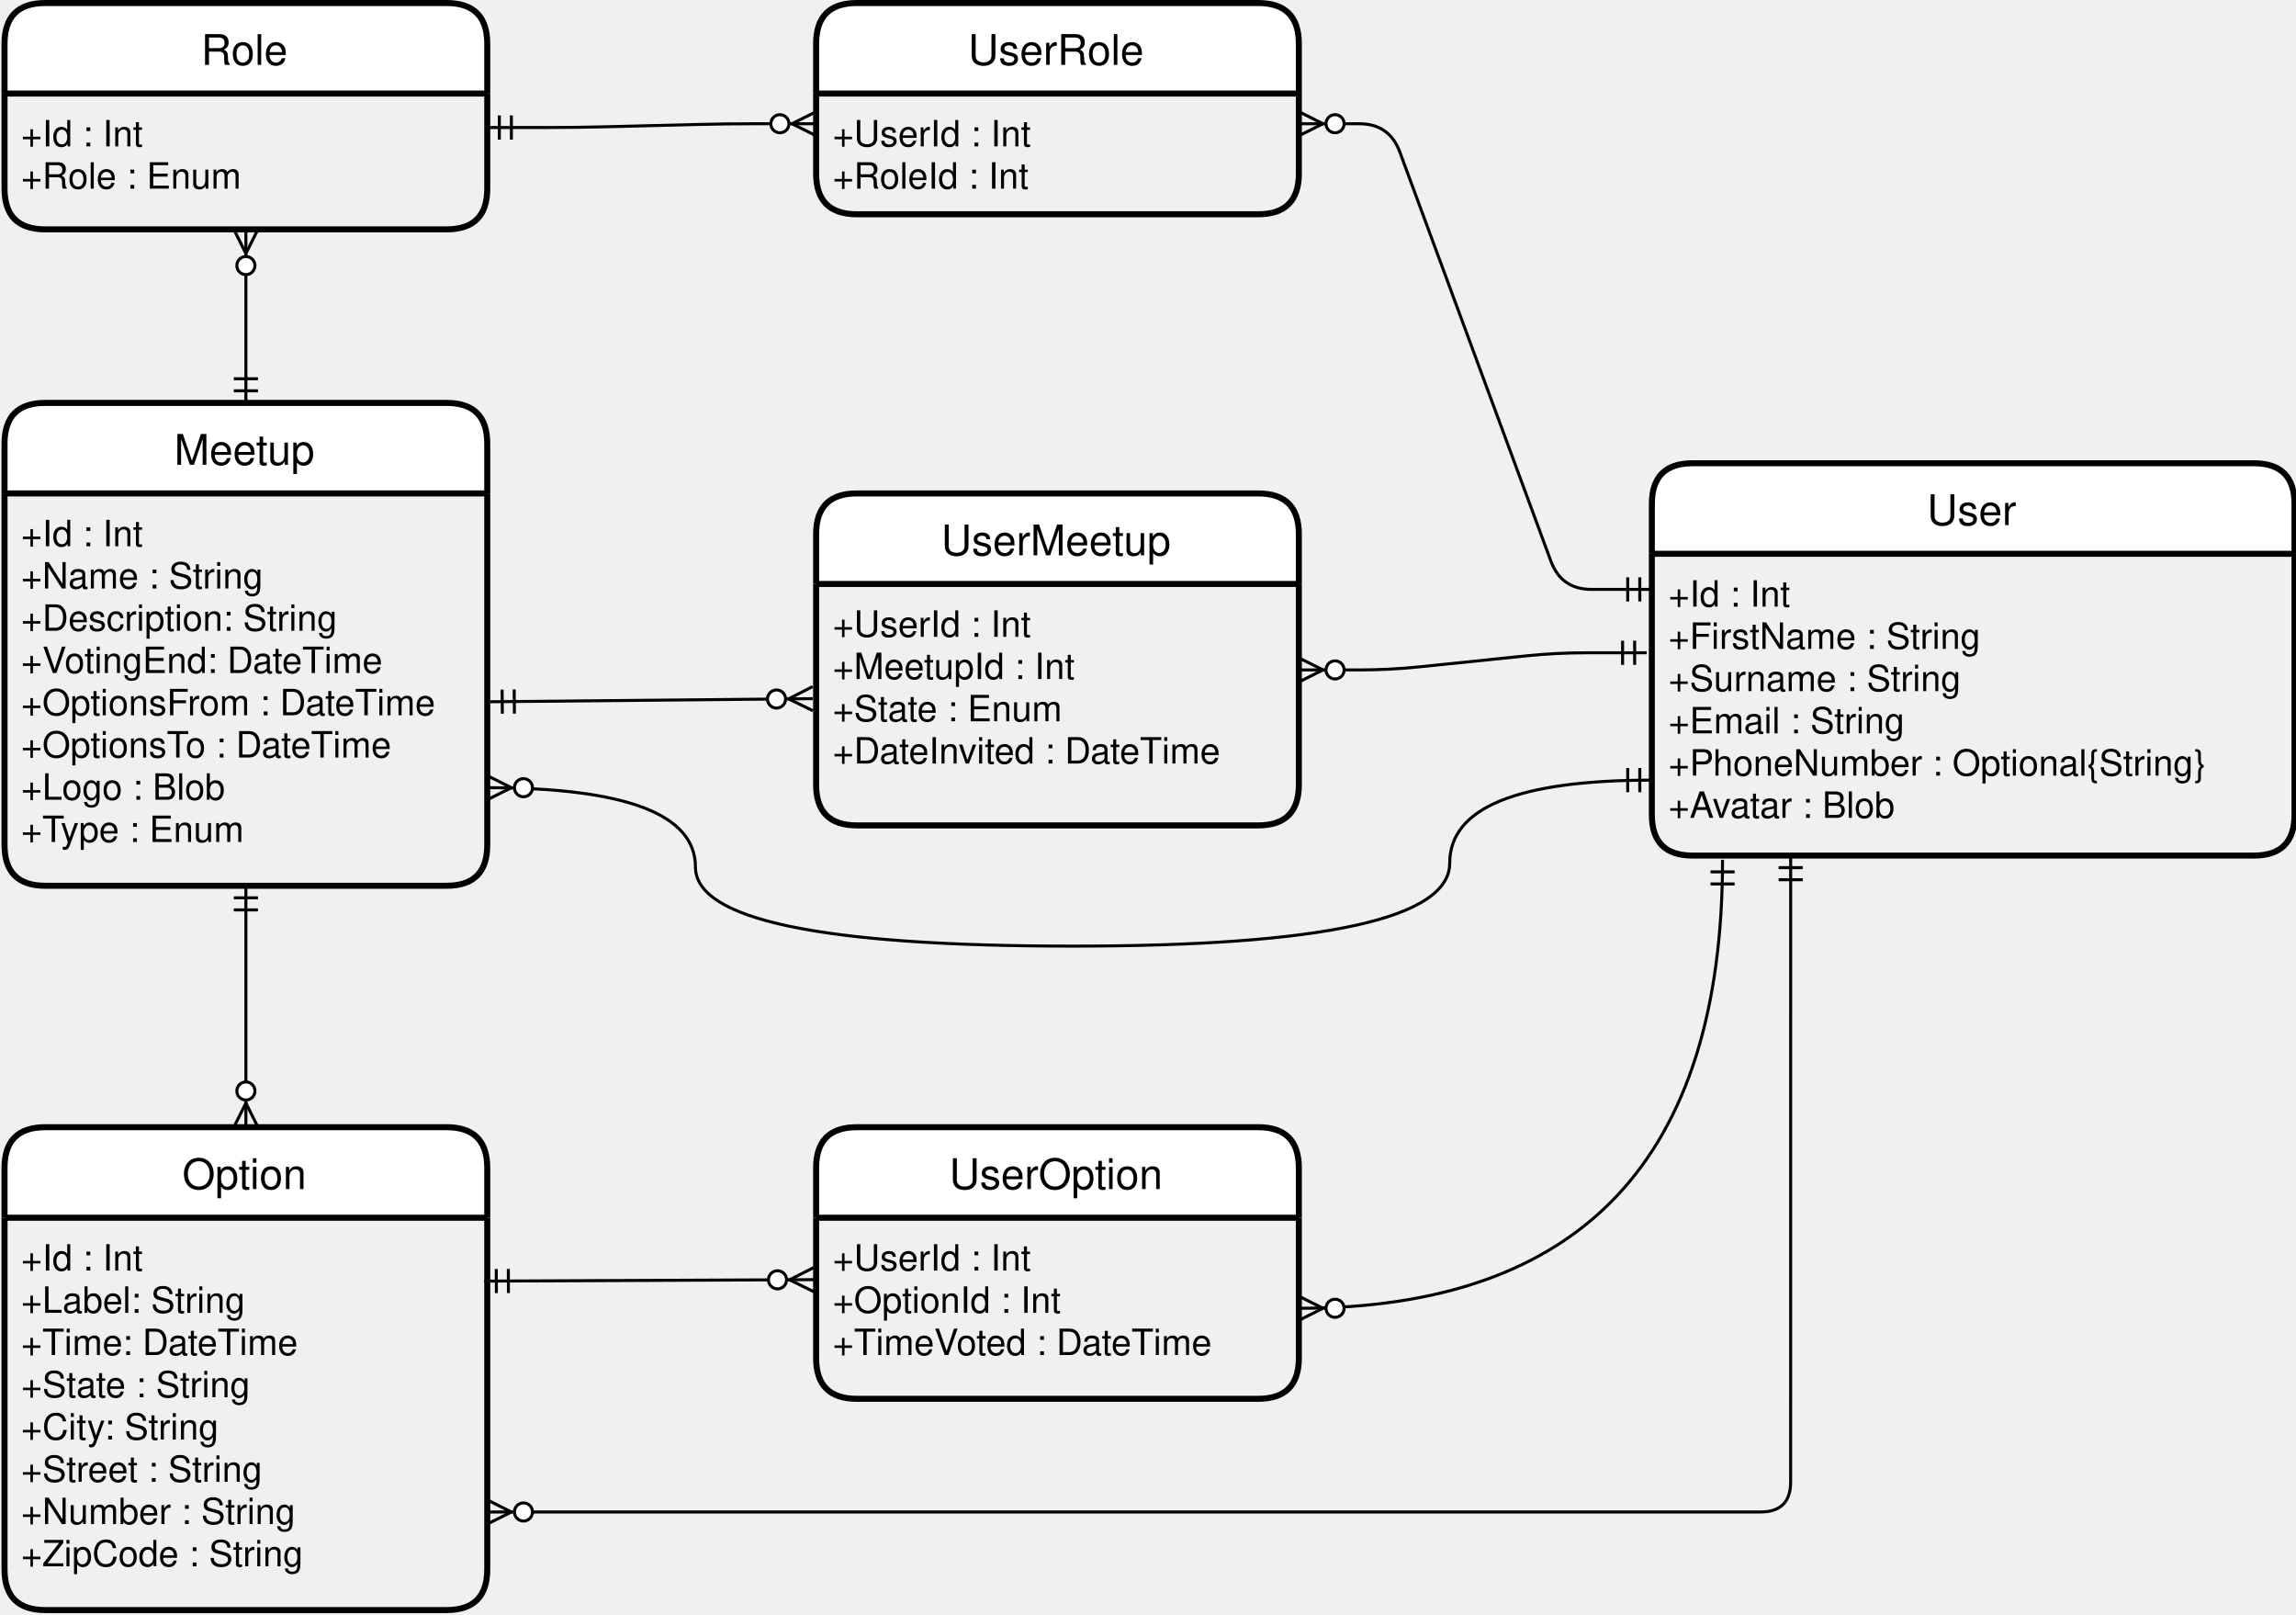
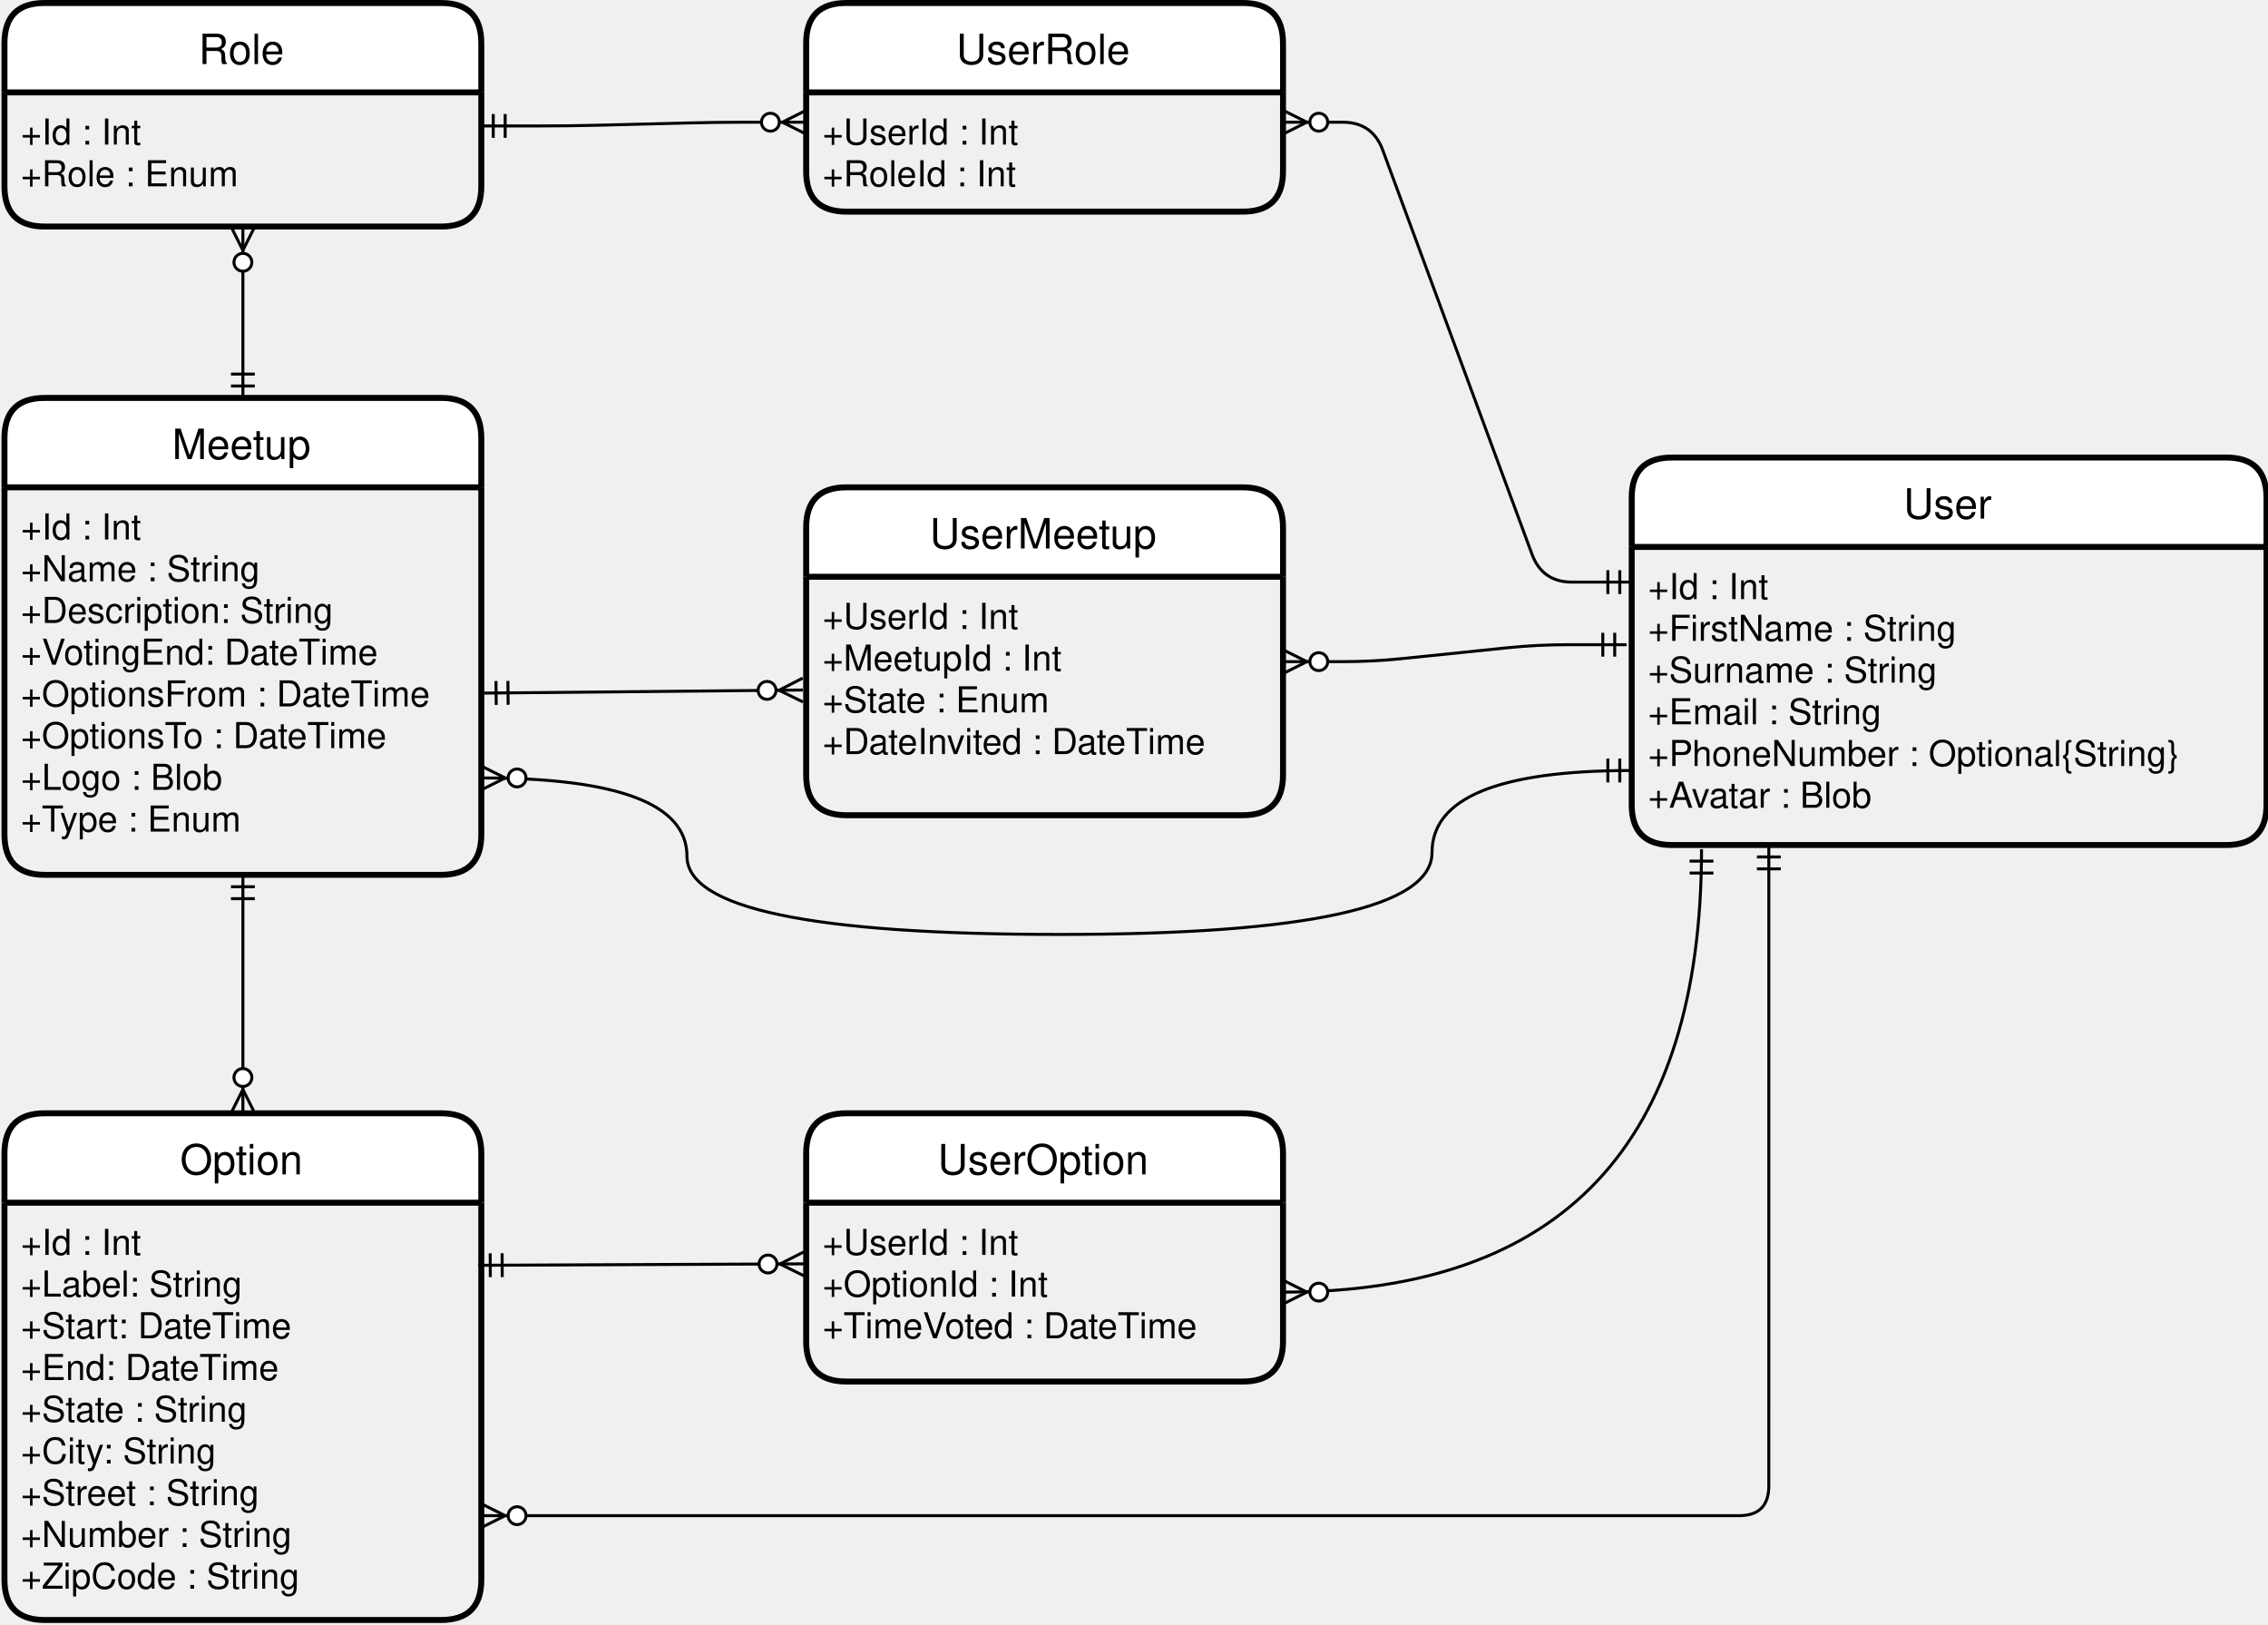
- <svg xmlns="http://www.w3.org/2000/svg" version="1.1" width="761px" height="535px" viewBox="-0.5 -0.5 761 535" content="&lt;mxfile&gt;&lt;diagram id=&quot;qpHwL6lYlgbWK6rxYiJI&quot; name=&quot;Page-1&quot;&gt;7ZtLU+M4EIB/TY5L+W1zhCTMUgUzFMzO7O5NxCJRjW2lZCUk/PqVbMm2ZMdxjENl2HCgUOthW/11t9QSI3scb74QsFzc4xBGI8sINyN7MrIs3zHZby7YCoHn5YI5QWEuMkvBE3qDQmgI6QqFMFUaUowjipaqcIaTBM6oIgOE4Fe12QuO1KcuwRzWBE8zENWlP1FIF7k0sPxS/idE84V8suld5jUxkI3Fl6QLEOLXisiejuwxwZjmf8WbMYz43Ml5yfvd7KgtXozAhHbqIF55DaKV+LhvS4pwIl6PbuU3p68ojkDCStezBYrCO7DFK/6MlILZL1m6XmCC3nBCQcSqTCZg1YQKFdqG0uKJ92RiLiV4lYQwFJ1eWL3oYzqyLN7FyAYl+Fcx9xbvD1PW/kF+uFGI7kBK5avIyea1IUgX2fN4AURonrC/Z6w3JEwwj0Caisr6nIppXkNC4aYiEnP8BeIYUrJlTUStF+Q9BO+OJ9T/WtJjStmiSo4UAkHsvBi6VCr7Q+h1h46Dmo5H1vVtyEQj+4r9vmXfZTELtM38c6/vwDMz2KzuiRKUzNXq7yiGee0EUJiVlHqmVwqL0ZtGGCO63V3LZBDS1gG+ruJnpqi2Jv+i5Zg5nrY2GuKSggi+0AKyMY4wI2KS4Iz9FxRFmihdghkb+S7rNXE0fDmcHBTE3MeVeADFS8kneC6gJpjNW6XMiJPk7sHR78yjANDuyp89AH+WXePvr5Qr7+xhBvQw7CuqLsZy6ipm6jyWip1DXcwNIin9CuJ2P/G0Ism+NtMYoKi1xcOCGarmMfIoxxjyr0UXf6L2ulozayw7XEf4+dN4jMIk3+MxmnEyhsCpHrG4x7hnUWG1PPuNIf2Gbfuq33C7hgZzCEVfNvkNrus235Fz0NZCXYFMk1Ws1vN1y22yRhSWg5Rrmc9i5EFnGA5cFgQDqF4+S7Px8+7j+DbeeftxOYSezZqeO5h4jkFbC26qP/CnNuDCRAY34CG2lbbXoFht5vUJW9BYWiZMwiueimHF6eMbJPg7vgfJVtpsWReDJPyW64iNJnXESLjJfrKh2Kv/zYR/GBeG4UvJP3xiLxzflYLJRkx1XtrK0gZR3ttknT1Rzvu6tinKZVdeqPZ8gIQxl9ltObYu3GnEKV6RmZgsX/hr9vlzKH24CJAwVDJSdQCqGjeawrUUEhgBitZqJquJA/GMB4y46UlfUqAjidO3D/kXiV7VzJM2kO2oTsnW1xP5NNQGyrAsPrwbqfUkV41UPsHSxzMlIbp9zCYKJ9OypuYAjsSzADLDOVCItK2gnUhpCqZqBbbr7bOCJm6bAO/EstwQnjTLrrcHwa4su8aHsey4p+J1yzWTAh7zmgp6e7Dr7Rll0utkaDJdFQLP70mTPpCrL8MGpKmDZxyWJpWabhHd1XyZY/XxZTtJq1IlV6snQ5VlaTCYZj+qnEttE+AejSq3vrVrjbeY0AWe82zc8WLtgdxp4XP/GjJ6zh4pdwR8n7oi62JLKUO6DKrVYXcG896RVvrLk6HYM9RVYy2DcGyKGRJgW2m25A3SlqWBvjoVcXfnCkBr7xhGa3tL/44D29tOoBlp/oW9TbZpl37UQKAsuLn1VG2/MJcLtn+tmEzP7Vgfi+5tfOapGZ9vGY2sHWx8RXpBxiJ97zeQ8XnaHtN1FeN4N+xeh8zFR8enXZx2TV4YF6ZZNZQLI0tdHmYsSsjqbQAnt4byHM0A9KDR1QA8Tz1kdY5lAFrC1rWGNQC/flz7iKN64vT/lXXfCXzvez6BfyG26/sSsr67G+quCVm/KTXQegifK33XKZkGw+lm0euKKwAfPHPuDKGo+q77fLR9FAMs7ll+yEU7/+CLdnsvwExgOiMoPxPd2egHpkw2TcK2S3n5iVp6Q3A8qp+YNbT8jve0u2NropF6PUY5oNsudefyO3uU075jF9QjOj9iPUf1Y5yfHxDWh1BtY1jfd4DONa/X/8bmFxwvoA+hog8/Ci+3fTKFWBy27D8b1I5oih3nu45ohIkoaUhB7slsBB19I9g3E+JqA9n6QMMl04OmK3ItyYqPOrwuaVITFlbn6xZVcEW396XCJW9VBoMzg+9nUB5AniyDZk8G1eMY09xzuWLI2xBnMA8HkxXLf43Lm5f/X2hP/wM=&lt;/diagram&gt;&lt;/mxfile&gt;">
+ <svg xmlns="http://www.w3.org/2000/svg" version="1.1" width="761px" height="545px" viewBox="-0.5 -0.5 761 545" content="&lt;mxfile&gt;&lt;diagram id=&quot;qpHwL6lYlgbWK6rxYiJI&quot; name=&quot;Page-1&quot;&gt;7VvbUuM4EP2aPC7lu80jJGGWKpihYHZmd99ELBLV2FZKVkLC169kS7YlO7YTHCrDhgcKtW6W+pxuqVuM7HG8+ULAcnGPQxiNLCPcjOzJyLI8z2e/uWArBXYumBMU5iKzFDyhNyiEhpCuUAhTpSHFOKJoqQpnOEngjCoyQAh+VZu94EiddQnmsCZ4moGoLv2JQrrIpYHll/I/IZov5Mymd5nXxEA2FitJFyDErxWRPR3ZY4Ixzf+KN2MY8b2T+5L3u9lRW3wYgQnt1UF88hpEK7G4b0uKcCI+j27lmtNXFEcgYaXr2QJF4R3Y4hWfI6Vg9kuWrheYoDecUBCxKpMJWDWhQoW2obR44j2ZmEsJXiUhDEWnF1Yv+piOLItvMbJBCf5V7L3F+8OUtX+QCzcK0R1IqfwUudm8NgTpIpuPF0CE5gn7e8Z6Q8IE8wikqais76nY5jUkFG4qIrHHXyCOISVb1kQiPsh7CLw7nlD/a4keU8oWVeT4QggEYufF0KVS2R9Crzt0HNR0PLKub0MmGtlX7PctW5fljSzbzJd7fQeeGWGzuidKUDJXq5+4SvPqCaDwO4qh2mCahG3VrD+FxexNM4wR3bbNTyCkrQN8XcXPTJFtTf5FyzEzTG1tNApIlETwhRYgHOMIM8RMEpxx4wVFkSZKl2DGRr7Lek0cDd4cvBxIiJmXKzEBxUuJX/BcgJ5gtm+V8jLTQobsDrj6vfEqAGr3xaczAD4tu4bPv1KuvLMFGtACsVVUTZDl1FVsmXaDiu0hVOzsa4JuEEnpVxC324mnFUm62kxjgKLWFg8LRlTNYuRekGHIvxZd/Ina62rN2Fh2uI7w86exGAUl32MxmuFkDAGnukfjFuOeeYXV8mw3hrQbtu2rdsPt6xrMIRR92WQ3uK7bbEeOg7YW6glkmqxitZ6fW26TNaKwHKQ8y3wWkge9wbDnsSAYQPVyLo3j59vJ8Tne+3pyOYSezZqee1A8h0FbC07VH/hTE7igyOAE9oZQrNegWG3n9Q1b0FgyEybhFQ/VsOL08Q0S/B3fg2QrOVvWxSAJv+U6YqNJHTEk3GQ/2VDs0/9mwj+MC8PwpeQfvrEXju9KwWQjtjovbWVpgyjvbbLOnijnfV3bFOWyKy9Uez5AwjCX8bYcWxfuJHGKV2QmNssX9potfw6lDRcOEoZKxKoOgKrGjSZ3LYUERoCitRrpasKBmOMBI049aUsK6EjE6deHfEWiVzUypQ1kO6pRsvXzRL4NtYEyWBYL74fUehCshlS+wdLGMyUhun3MNgon07KmZgCOhGcByAzOgYJI2wraESmpYKossF2viwVNuG0CeC8sywvhSWPZ9Tog2BfLrvFhWHbcU7G65ZlJAR6zmgr0OmB3sGWUQa+TQZPpqiDw9NhuXzTpA7n6MWxANPWwjMOiSUVNP4/uarbMsQ6xZTuRVkWVPK2eDKosSwODaR6GKudSuwS4R0OVW7/atfpbTOgCz3k07ni+dk/cae6z+wwZPWdTyhsBv6euyLq4UkqXLp1qddidzvxgTyvt5cmg2DPUU2MtgnBsFDNIgG2l2ZI3SFuOBvrpVPjdnScArb1jGK3tLX0de7a3nUAjab7CgynbdEs/qiNQDtycPVXuF3S5YPfXCmUOvI4dwuiDyWeeGvl8y2jE2t7kK8IL0hfpd7+ByOdpd0zXVcjxbrB7PSIXH+2fduG0b/DCuDDNKlEujCx0uR9ZFJd1MAFO7gzlORoBdKfRlwCepyZZnWMRQAvYutawBPDr6dpHHNUDp/+vqPtOwB/8DijwL8R1vSsg67u7Qd03IOs3hQZak/C50ndlyTQwnG4Uva64AuCDR86dIRRVv3WfU9tHIWDxDrMzmz1ERsTf+yFe5wOYCUxnBOU50Z2NfmDKZB2P8vKMWnpDcDyqZ8waWn7HHe3u2JlopD6PURJ026VuXH5ni3K8N3ZDPMAK6h6dp1jPXv0Y+fM93PoQqm10610JdK55vf43pl9wPIc+hIo+PBVeXvtkCLFItnTnBrUUTXHjfFeKRlBECUMK5J7MRdDRL4KHRkJcbSBbH2i4YHrQ9ESuJVjxUcnrEk1qwMLq/dyiClzR7X2hcIm3KgaDMwbfj0GZgDxZDJoHYlBNx5hmx+OKIV9DnIG5PzBZsfzXubx5+f+H9vQ/&lt;/diagram&gt;&lt;/mxfile&gt;">
  <defs />
  <g>
    <path d="M 161 403 L 161 386.5 Q 161 373 147.5 373 L 14.5 373 Q 1 373 1 386.5 L 1 403" fill="rgb(255, 255, 255)" stroke="rgb(0, 0, 0)" stroke-width="2" stroke-miterlimit="10" pointer-events="all" />
-     <path d="M 1 403 L 1 519.5 Q 1 533 14.5 533 L 147.5 533 Q 161 533 161 519.5 L 161 403" fill="none" stroke="rgb(0, 0, 0)" stroke-width="2" stroke-miterlimit="10" pointer-events="none" />
+     <path d="M 1 403 L 1 529.5 Q 1 543 14.5 543 L 147.5 543 Q 161 543 161 529.5 L 161 403" fill="none" stroke="rgb(0, 0, 0)" stroke-width="2" stroke-miterlimit="10" pointer-events="none" />
    <path d="M 1 403 L 161 403" fill="none" stroke="rgb(0, 0, 0)" stroke-width="2" stroke-miterlimit="10" pointer-events="none" />
    <g fill="rgb(0, 0, 0)" font-family="Helvetica" pointer-events="none" text-anchor="middle" font-size="14px">
      <text x="80.5" y="393.5">Option</text>
    </g>
    <g fill="rgb(0, 0, 0)" font-family="Helvetica" pointer-events="none" font-size="12px">
      <text x="6.5" y="420.5">+Id : Int</text>
      <text x="6.5" y="434.5">+Label: String</text>
-       <text x="6.5" y="448.5">+Time: DateTime</text>
-       <text x="6.5" y="462.5">+State : String</text>
-       <text x="6.5" y="476.5">+City: String</text>
-       <text x="6.5" y="490.5">+Street : String</text>
-       <text x="6.5" y="504.5">+Number : String</text>
-       <text x="6.5" y="518.5">+ZipCode : String</text>
+       <text x="6.5" y="448.5">+Start: DateTime</text>
+       <text x="6.5" y="462.5">+End: DateTime</text>
+       <text x="6.5" y="476.5">+State : String</text>
+       <text x="6.5" y="490.5">+City: String</text>
+       <text x="6.5" y="504.5">+Street : String</text>
+       <text x="6.5" y="518.5">+Number : String</text>
+       <text x="6.5" y="532.5">+ZipCode : String</text>
    </g>
    <path d="M 760 183 L 760 166.5 Q 760 153 746.5 153 L 560.5 153 Q 547 153 547 166.5 L 547 183" fill="rgb(255, 255, 255)" stroke="rgb(0, 0, 0)" stroke-width="2" stroke-miterlimit="10" pointer-events="none" />
    <path d="M 547 183 L 547 269.5 Q 547 283 560.5 283 L 746.5 283 Q 760 283 760 269.5 L 760 183" fill="none" stroke="rgb(0, 0, 0)" stroke-width="2" stroke-miterlimit="10" pointer-events="none" />
    <path d="M 547 183 L 760 183" fill="none" stroke="rgb(0, 0, 0)" stroke-width="2" stroke-miterlimit="10" pointer-events="none" />
    <g fill="rgb(0, 0, 0)" font-family="Helvetica" pointer-events="none" text-anchor="middle" font-size="14px">
      <text x="653" y="173.5">User</text>
    </g>
    <g fill="rgb(0, 0, 0)" font-family="Helvetica" pointer-events="none" font-size="12px">
      <text x="552.5" y="200.5">+Id : Int</text>
      <text x="552.5" y="214.5">+FirstName : String</text>
      <text x="552.5" y="228.5">+Surname : String</text>
      <text x="552.5" y="242.5">+Email : String</text>
      <text x="552.5" y="256.5">+PhoneNumber : Optional{String}</text>
      <text x="552.5" y="270.5">+Avatar : Blob</text>
    </g>
    <path d="M 430 193 L 430 176.5 Q 430 163 416.5 163 L 283.5 163 Q 270 163 270 176.5 L 270 193" fill="rgb(255, 255, 255)" stroke="rgb(0, 0, 0)" stroke-width="2" stroke-miterlimit="10" pointer-events="none" />
    <path d="M 270 193 L 270 259.5 Q 270 273 283.5 273 L 416.5 273 Q 430 273 430 259.5 L 430 193" fill="none" stroke="rgb(0, 0, 0)" stroke-width="2" stroke-miterlimit="10" pointer-events="none" />
    <path d="M 270 193 L 430 193" fill="none" stroke="rgb(0, 0, 0)" stroke-width="2" stroke-miterlimit="10" pointer-events="none" />
    <g fill="rgb(0, 0, 0)" font-family="Helvetica" pointer-events="none" text-anchor="middle" font-size="14px">
      <text x="349.5" y="183.5">UserMeetup</text>
    </g>
    <g fill="rgb(0, 0, 0)" font-family="Helvetica" pointer-events="none" font-size="12px">
      <text x="275.5" y="210.5">+UserId : Int</text>
      <text x="275.5" y="224.5">+MeetupId : Int</text>
      <text x="275.5" y="238.5">+State : Enum</text>
      <text x="275.5" y="252.5">+DateInvited : DateTime</text>
    </g>
    <path d="M 430 403 L 430 386.5 Q 430 373 416.5 373 L 283.5 373 Q 270 373 270 386.5 L 270 403" fill="rgb(255, 255, 255)" stroke="rgb(0, 0, 0)" stroke-width="2" stroke-miterlimit="10" pointer-events="none" />
    <path d="M 270 403 L 270 449.5 Q 270 463 283.5 463 L 416.5 463 Q 430 463 430 449.5 L 430 403" fill="none" stroke="rgb(0, 0, 0)" stroke-width="2" stroke-miterlimit="10" pointer-events="none" />
    <path d="M 270 403 L 430 403" fill="none" stroke="rgb(0, 0, 0)" stroke-width="2" stroke-miterlimit="10" pointer-events="none" />
    <g fill="rgb(0, 0, 0)" font-family="Helvetica" pointer-events="none" text-anchor="middle" font-size="14px">
      <text x="349.5" y="393.5">UserOption</text>
    </g>
    <g fill="rgb(0, 0, 0)" font-family="Helvetica" pointer-events="none" font-size="12px">
      <text x="275.5" y="420.5">+UserId : Int</text>
      <text x="275.5" y="434.5">+OptionId : Int</text>
      <text x="275.5" y="448.5">+TimeVoted : DateTime</text>
    </g>
    <path d="M 161.96 232.03 L 268.88 231" fill="none" stroke="rgb(0, 0, 0)" stroke-miterlimit="10" pointer-events="none" />
    <path d="M 165.92 227.99 L 166 235.99 M 169.92 227.95 L 170 235.95" fill="none" stroke="rgb(0, 0, 0)" stroke-miterlimit="10" pointer-events="none" />
    <ellipse cx="256.88" cy="231.12" rx="3" ry="3" fill="#ffffff" stroke="rgb(0, 0, 0)" pointer-events="none" />
    <path d="M 268.84 227 L 260.88 231.08 L 268.92 235" fill="none" stroke="rgb(0, 0, 0)" stroke-miterlimit="10" pointer-events="none" />
    <path d="M 545.3 215.8 L 525.3 215.8 Q 515.3 215.8 505.35 216.82 L 469.95 220.46 Q 460 221.48 450 221.48 L 430 221.48" fill="none" stroke="rgb(0, 0, 0)" stroke-miterlimit="10" pointer-events="none" />
    <path d="M 541.3 219.8 L 541.3 211.8 M 537.3 219.8 L 537.3 211.8" fill="none" stroke="rgb(0, 0, 0)" stroke-miterlimit="10" pointer-events="none" />
    <ellipse cx="442" cy="221.48" rx="3" ry="3" fill="#ffffff" stroke="rgb(0, 0, 0)" pointer-events="none" />
    <path d="M 430 225.48 L 438 221.48 L 430 217.48" fill="none" stroke="rgb(0, 0, 0)" stroke-miterlimit="10" pointer-events="none" />
    <path d="M 81 293 L 81 373" fill="none" stroke="rgb(0, 0, 0)" stroke-miterlimit="10" pointer-events="none" />
    <path d="M 85 297 L 77 297 M 85 301 L 77 301" fill="none" stroke="rgb(0, 0, 0)" stroke-miterlimit="10" pointer-events="none" />
    <ellipse cx="81" cy="361" rx="3" ry="3" fill="#ffffff" stroke="rgb(0, 0, 0)" pointer-events="none" />
    <path d="M 85 373 L 81 365 L 77 373" fill="none" stroke="rgb(0, 0, 0)" stroke-miterlimit="10" pointer-events="none" />
    <path d="M 160 424 L 269.2 423.52" fill="none" stroke="rgb(0, 0, 0)" stroke-miterlimit="10" pointer-events="none" />
    <path d="M 163.98 419.98 L 164.02 427.98 M 167.98 419.96 L 168.02 427.96" fill="none" stroke="rgb(0, 0, 0)" stroke-miterlimit="10" pointer-events="none" />
    <ellipse cx="257.2" cy="423.57" rx="3" ry="3" fill="#ffffff" stroke="rgb(0, 0, 0)" pointer-events="none" />
    <path d="M 269.18 419.52 L 261.2 423.56 L 269.22 427.52" fill="none" stroke="rgb(0, 0, 0)" stroke-miterlimit="10" pointer-events="none" />
-     <path d="M 547 258 Q 480 258 480 285.5 Q 480 313 355 313 Q 230 313 230 286.78 Q 230 260.56 161 260.5" fill="none" stroke="rgb(0, 0, 0)" stroke-miterlimit="10" pointer-events="none" />
+     <path d="M 547 258 Q 480 258 480 285.5 Q 480 313 355 313 Q 230 313 230 286.75 Q 230 260.5 161 260.5" fill="none" stroke="rgb(0, 0, 0)" stroke-miterlimit="10" pointer-events="none" />
    <path d="M 543 262 L 543 254 M 539 262 L 539 254" fill="none" stroke="rgb(0, 0, 0)" stroke-miterlimit="10" pointer-events="none" />
-     <ellipse cx="173" cy="260.51" rx="3" ry="3" fill="#ffffff" stroke="rgb(0, 0, 0)" pointer-events="none" />
-     <path d="M 161 264.5 L 169 260.51 L 161 256.5" fill="none" stroke="rgb(0, 0, 0)" stroke-miterlimit="10" pointer-events="none" />
-     <path d="M 593.01 283 L 593 490.5 Q 593 500.5 583 500.5 L 161 500.5" fill="none" stroke="rgb(0, 0, 0)" stroke-miterlimit="10" pointer-events="none" />
+     <ellipse cx="173" cy="260.5" rx="3" ry="3" fill="#ffffff" stroke="rgb(0, 0, 0)" pointer-events="none" />
+     <path d="M 161 264.5 L 169 260.5 L 161 256.5" fill="none" stroke="rgb(0, 0, 0)" stroke-miterlimit="10" pointer-events="none" />
+     <path d="M 593.01 283 L 593 498 Q 593 508 583 508 L 161 508" fill="none" stroke="rgb(0, 0, 0)" stroke-miterlimit="10" pointer-events="none" />
    <path d="M 597.01 287 L 589.01 287 M 597.01 291 L 589.01 291" fill="none" stroke="rgb(0, 0, 0)" stroke-miterlimit="10" pointer-events="none" />
-     <ellipse cx="173" cy="500.5" rx="3" ry="3" fill="#ffffff" stroke="rgb(0, 0, 0)" pointer-events="none" />
-     <path d="M 161 504.5 L 169 500.5 L 161 496.5" fill="none" stroke="rgb(0, 0, 0)" stroke-miterlimit="10" pointer-events="none" />
-     <path d="M 570.43 284.4 Q 570.44 433 430 433" fill="none" stroke="rgb(0, 0, 0)" stroke-miterlimit="10" pointer-events="none" />
+     <ellipse cx="173" cy="508" rx="3" ry="3" fill="#ffffff" stroke="rgb(0, 0, 0)" pointer-events="none" />
+     <path d="M 161 512 L 169 508 L 161 504" fill="none" stroke="rgb(0, 0, 0)" stroke-miterlimit="10" pointer-events="none" />
+     <path d="M 570.43 284.4 Q 570.4 433 430 433" fill="none" stroke="rgb(0, 0, 0)" stroke-miterlimit="10" pointer-events="none" />
    <path d="M 574.43 288.4 L 566.43 288.4 M 574.43 292.4 L 566.43 292.4" fill="none" stroke="rgb(0, 0, 0)" stroke-miterlimit="10" pointer-events="none" />
    <ellipse cx="442" cy="433" rx="3" ry="3" fill="#ffffff" stroke="rgb(0, 0, 0)" pointer-events="none" />
    <path d="M 430 437 L 438 433 L 430 429" fill="none" stroke="rgb(0, 0, 0)" stroke-miterlimit="10" pointer-events="none" />
    <path d="M 161 30.5 L 161 14 Q 161 0.5 147.5 0.5 L 14.5 0.5 Q 1 0.5 1 14 L 1 30.5" fill="rgb(255, 255, 255)" stroke="rgb(0, 0, 0)" stroke-width="2" stroke-miterlimit="10" pointer-events="none" />
    <path d="M 1 30.5 L 1 62 Q 1 75.5 14.5 75.5 L 147.5 75.5 Q 161 75.5 161 62 L 161 30.5" fill="none" stroke="rgb(0, 0, 0)" stroke-width="2" stroke-miterlimit="10" pointer-events="none" />
    <path d="M 1 30.5 L 161 30.5" fill="none" stroke="rgb(0, 0, 0)" stroke-width="2" stroke-miterlimit="10" pointer-events="none" />
    <g fill="rgb(0, 0, 0)" font-family="Helvetica" pointer-events="none" text-anchor="middle" font-size="14px">
      <text x="80.5" y="21">Role</text>
    </g>
    <g fill="rgb(0, 0, 0)" font-family="Helvetica" pointer-events="none" font-size="12px">
      <text x="6.5" y="48">+Id : Int</text>
      <text x="6.5" y="62">+Role : Enum</text>
    </g>
    <path d="M 161 163 L 161 146.5 Q 161 133 147.5 133 L 14.5 133 Q 1 133 1 146.5 L 1 163" fill="rgb(255, 255, 255)" stroke="rgb(0, 0, 0)" stroke-width="2" stroke-miterlimit="10" pointer-events="none" />
    <path d="M 1 163 L 1 279.5 Q 1 293 14.5 293 L 147.5 293 Q 161 293 161 279.5 L 161 163" fill="none" stroke="rgb(0, 0, 0)" stroke-width="2" stroke-miterlimit="10" pointer-events="none" />
    <path d="M 1 163 L 161 163" fill="none" stroke="rgb(0, 0, 0)" stroke-width="2" stroke-miterlimit="10" pointer-events="none" />
    <g fill="rgb(0, 0, 0)" font-family="Helvetica" pointer-events="none" text-anchor="middle" font-size="14px">
      <text x="80.5" y="153.5">Meetup</text>
    </g>
    <g fill="rgb(0, 0, 0)" font-family="Helvetica" pointer-events="none" font-size="12px">
      <text x="6.5" y="180.5">+Id : Int</text>
      <text x="6.5" y="194.5">+Name : String</text>
      <text x="6.5" y="208.5">+Description: String</text>
      <text x="6.5" y="222.5">+VotingEnd: DateTime</text>
      <text x="6.5" y="236.5">+OptionsFrom : DateTime</text>
      <text x="6.5" y="250.5">+OptionsTo : DateTime</text>
      <text x="6.5" y="264.5">+Logo : Blob</text>
      <text x="6.5" y="278.5">+Type : Enum</text>
    </g>
    <path d="M 430 30.5 L 430 14 Q 430 0.5 416.5 0.5 L 283.5 0.5 Q 270 0.5 270 14 L 270 30.5" fill="rgb(255, 255, 255)" stroke="rgb(0, 0, 0)" stroke-width="2" stroke-miterlimit="10" pointer-events="none" />
    <path d="M 270 30.5 L 270 57 Q 270 70.5 283.5 70.5 L 416.5 70.5 Q 430 70.5 430 57 L 430 30.5" fill="none" stroke="rgb(0, 0, 0)" stroke-width="2" stroke-miterlimit="10" pointer-events="none" />
    <path d="M 270 30.5 L 430 30.5" fill="none" stroke="rgb(0, 0, 0)" stroke-width="2" stroke-miterlimit="10" pointer-events="none" />
    <g fill="rgb(0, 0, 0)" font-family="Helvetica" pointer-events="none" text-anchor="middle" font-size="14px">
      <text x="349.5" y="21">UserRole</text>
    </g>
    <g fill="rgb(0, 0, 0)" font-family="Helvetica" pointer-events="none" font-size="12px">
      <text x="275.5" y="48">+UserId : Int</text>
      <text x="275.5" y="62">+RoleId : Int</text>
    </g>
    <path d="M 81 133 L 81 75.5" fill="none" stroke="rgb(0, 0, 0)" stroke-miterlimit="10" pointer-events="none" />
    <path d="M 77 129 L 85 129 M 77 125 L 85 125" fill="none" stroke="rgb(0, 0, 0)" stroke-miterlimit="10" pointer-events="none" />
    <ellipse cx="81" cy="87.5" rx="3" ry="3" fill="#ffffff" stroke="rgb(0, 0, 0)" pointer-events="none" />
    <path d="M 77 75.5 L 81 83.5 L 85 75.5" fill="none" stroke="rgb(0, 0, 0)" stroke-miterlimit="10" pointer-events="none" />
    <path d="M 161 41.75 L 181 41.75 Q 191 41.75 201 41.49 L 230 40.76 Q 240 40.5 250 40.5 L 270 40.5" fill="none" stroke="rgb(0, 0, 0)" stroke-miterlimit="10" pointer-events="none" />
    <path d="M 165 37.75 L 165 45.75 M 169 37.75 L 169 45.75" fill="none" stroke="rgb(0, 0, 0)" stroke-miterlimit="10" pointer-events="none" />
    <ellipse cx="258" cy="40.5" rx="3" ry="3" fill="#ffffff" stroke="rgb(0, 0, 0)" pointer-events="none" />
    <path d="M 270 36.5 L 262 40.5 L 270 44.5" fill="none" stroke="rgb(0, 0, 0)" stroke-miterlimit="10" pointer-events="none" />
    <path d="M 547 194.8 L 527 194.8 Q 517 194.8 513.53 185.42 L 463.47 49.88 Q 460 40.5 450 40.5 L 430 40.5" fill="none" stroke="rgb(0, 0, 0)" stroke-miterlimit="10" pointer-events="none" />
    <path d="M 543 198.8 L 543 190.8 M 539 198.8 L 539 190.8" fill="none" stroke="rgb(0, 0, 0)" stroke-miterlimit="10" pointer-events="none" />
    <ellipse cx="442" cy="40.5" rx="3" ry="3" fill="#ffffff" stroke="rgb(0, 0, 0)" pointer-events="none" />
    <path d="M 430 44.5 L 438 40.5 L 430 36.5" fill="none" stroke="rgb(0, 0, 0)" stroke-miterlimit="10" pointer-events="none" />
  </g>
</svg>
